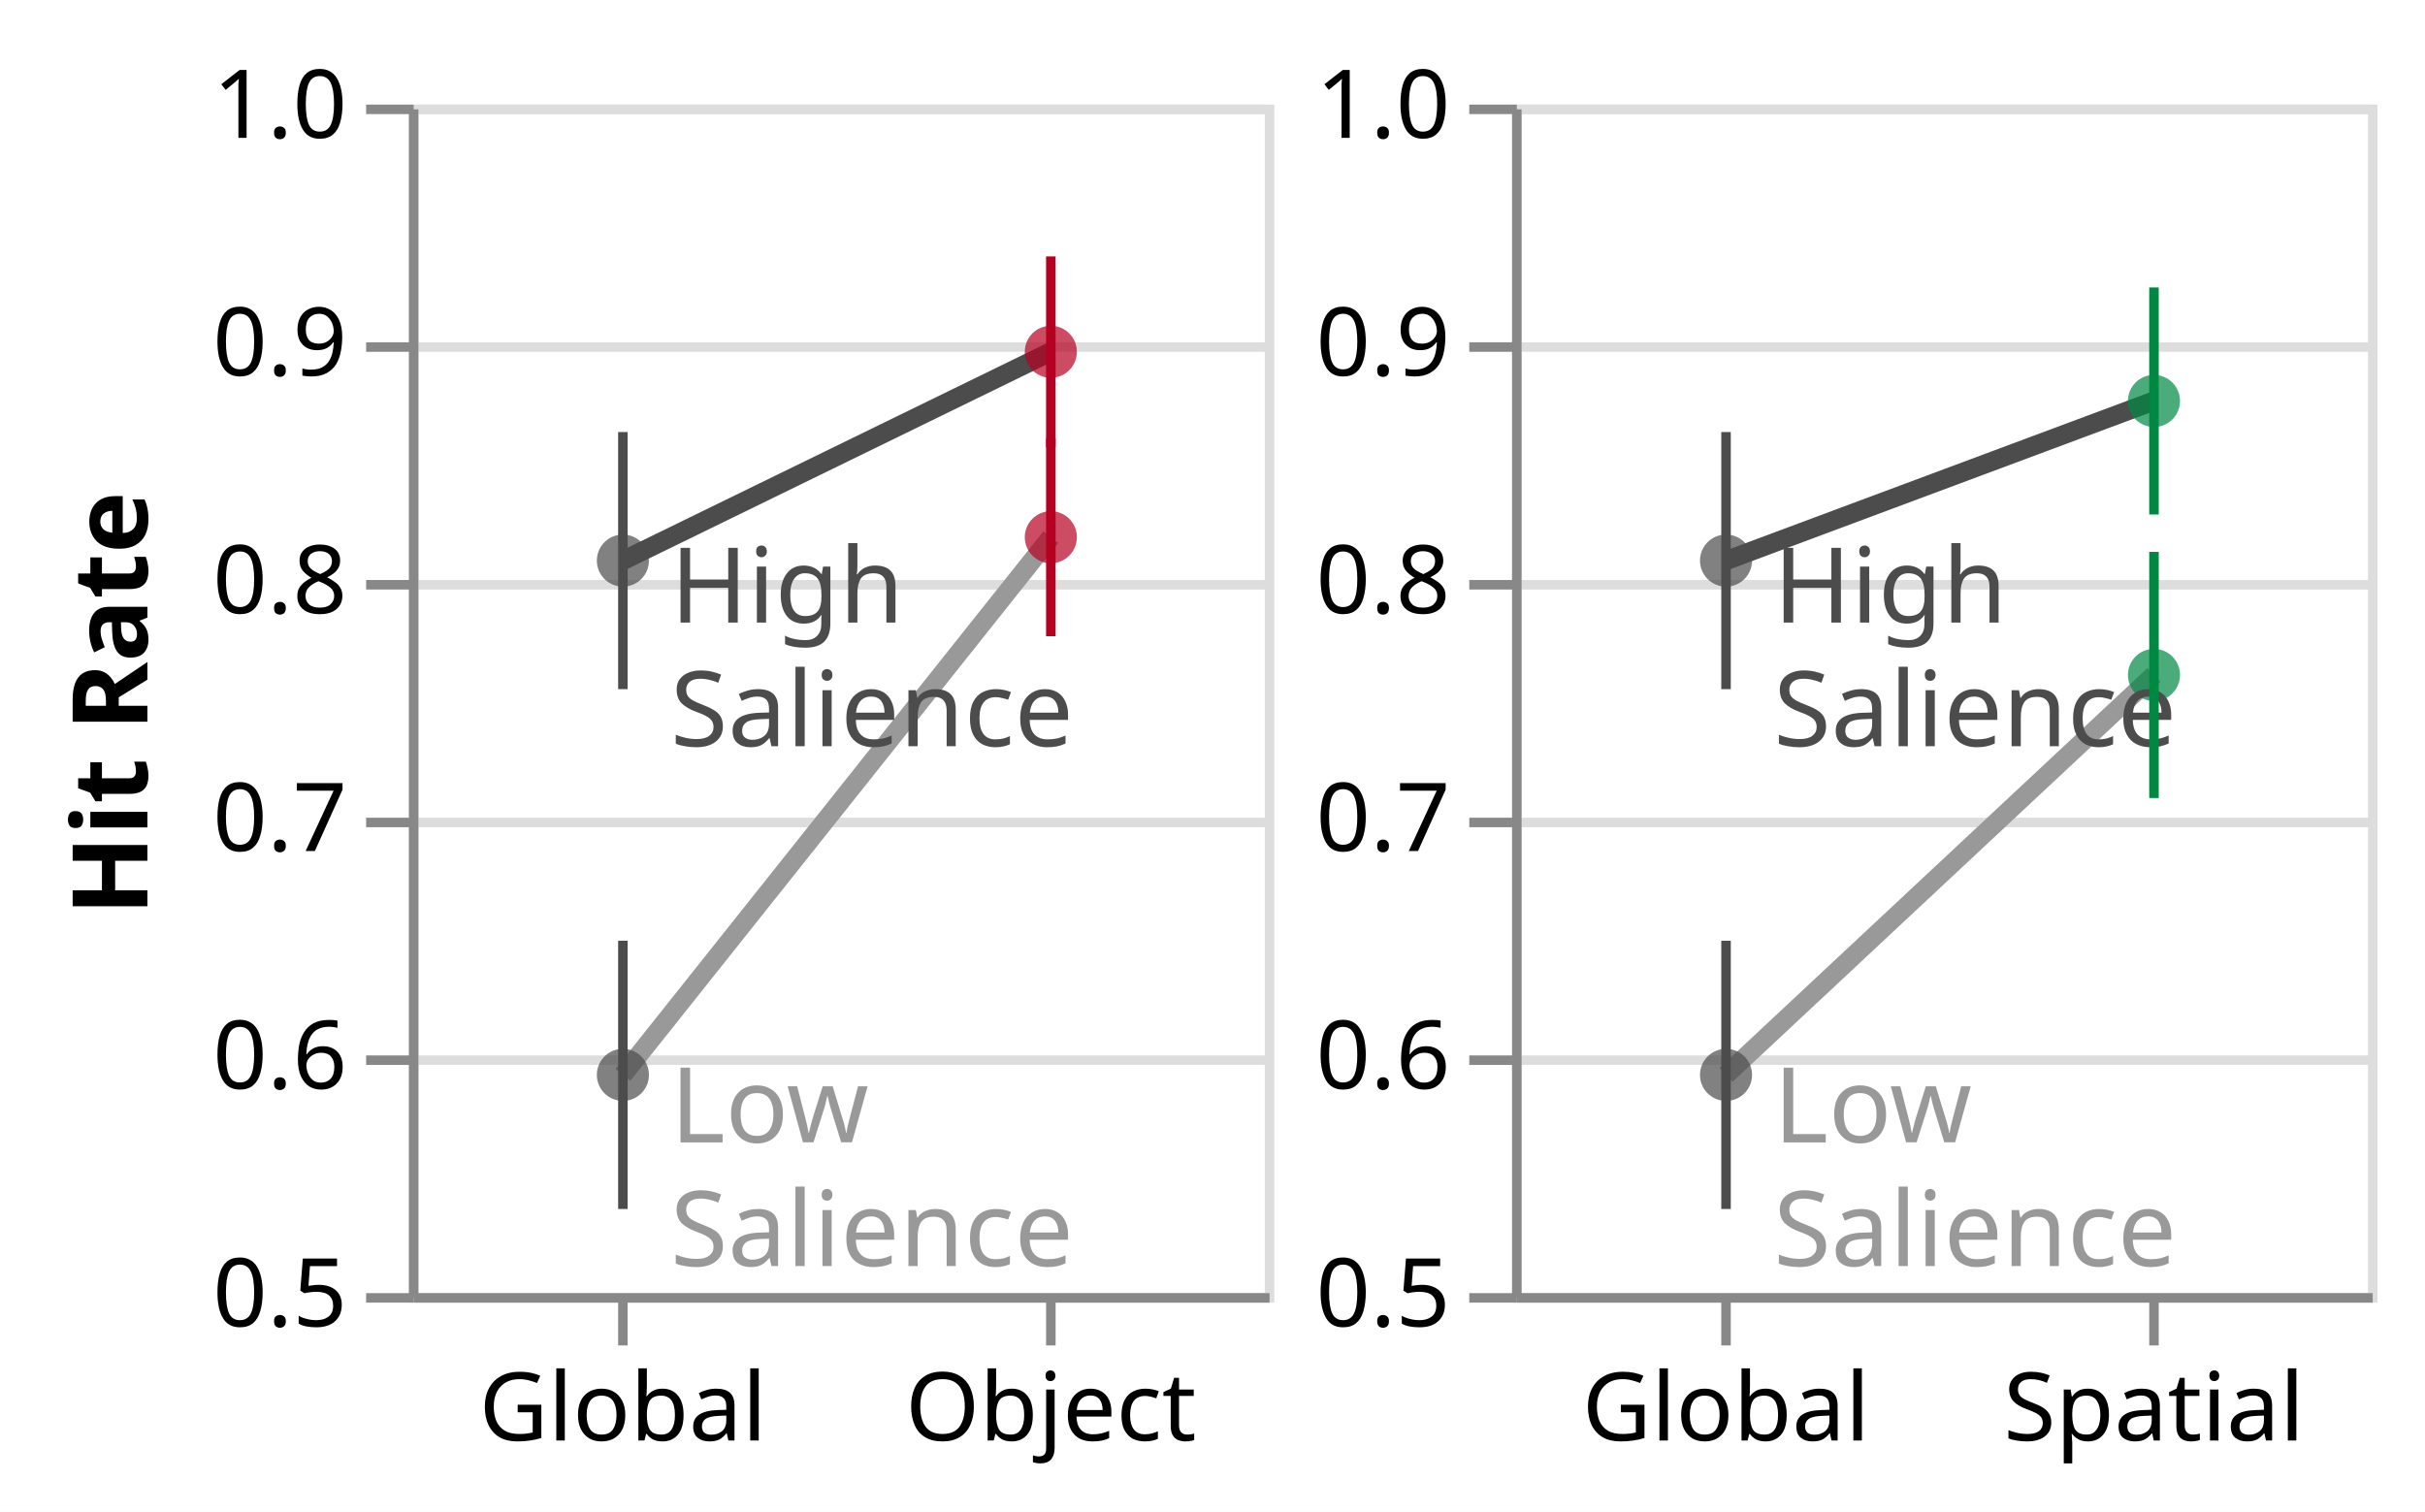
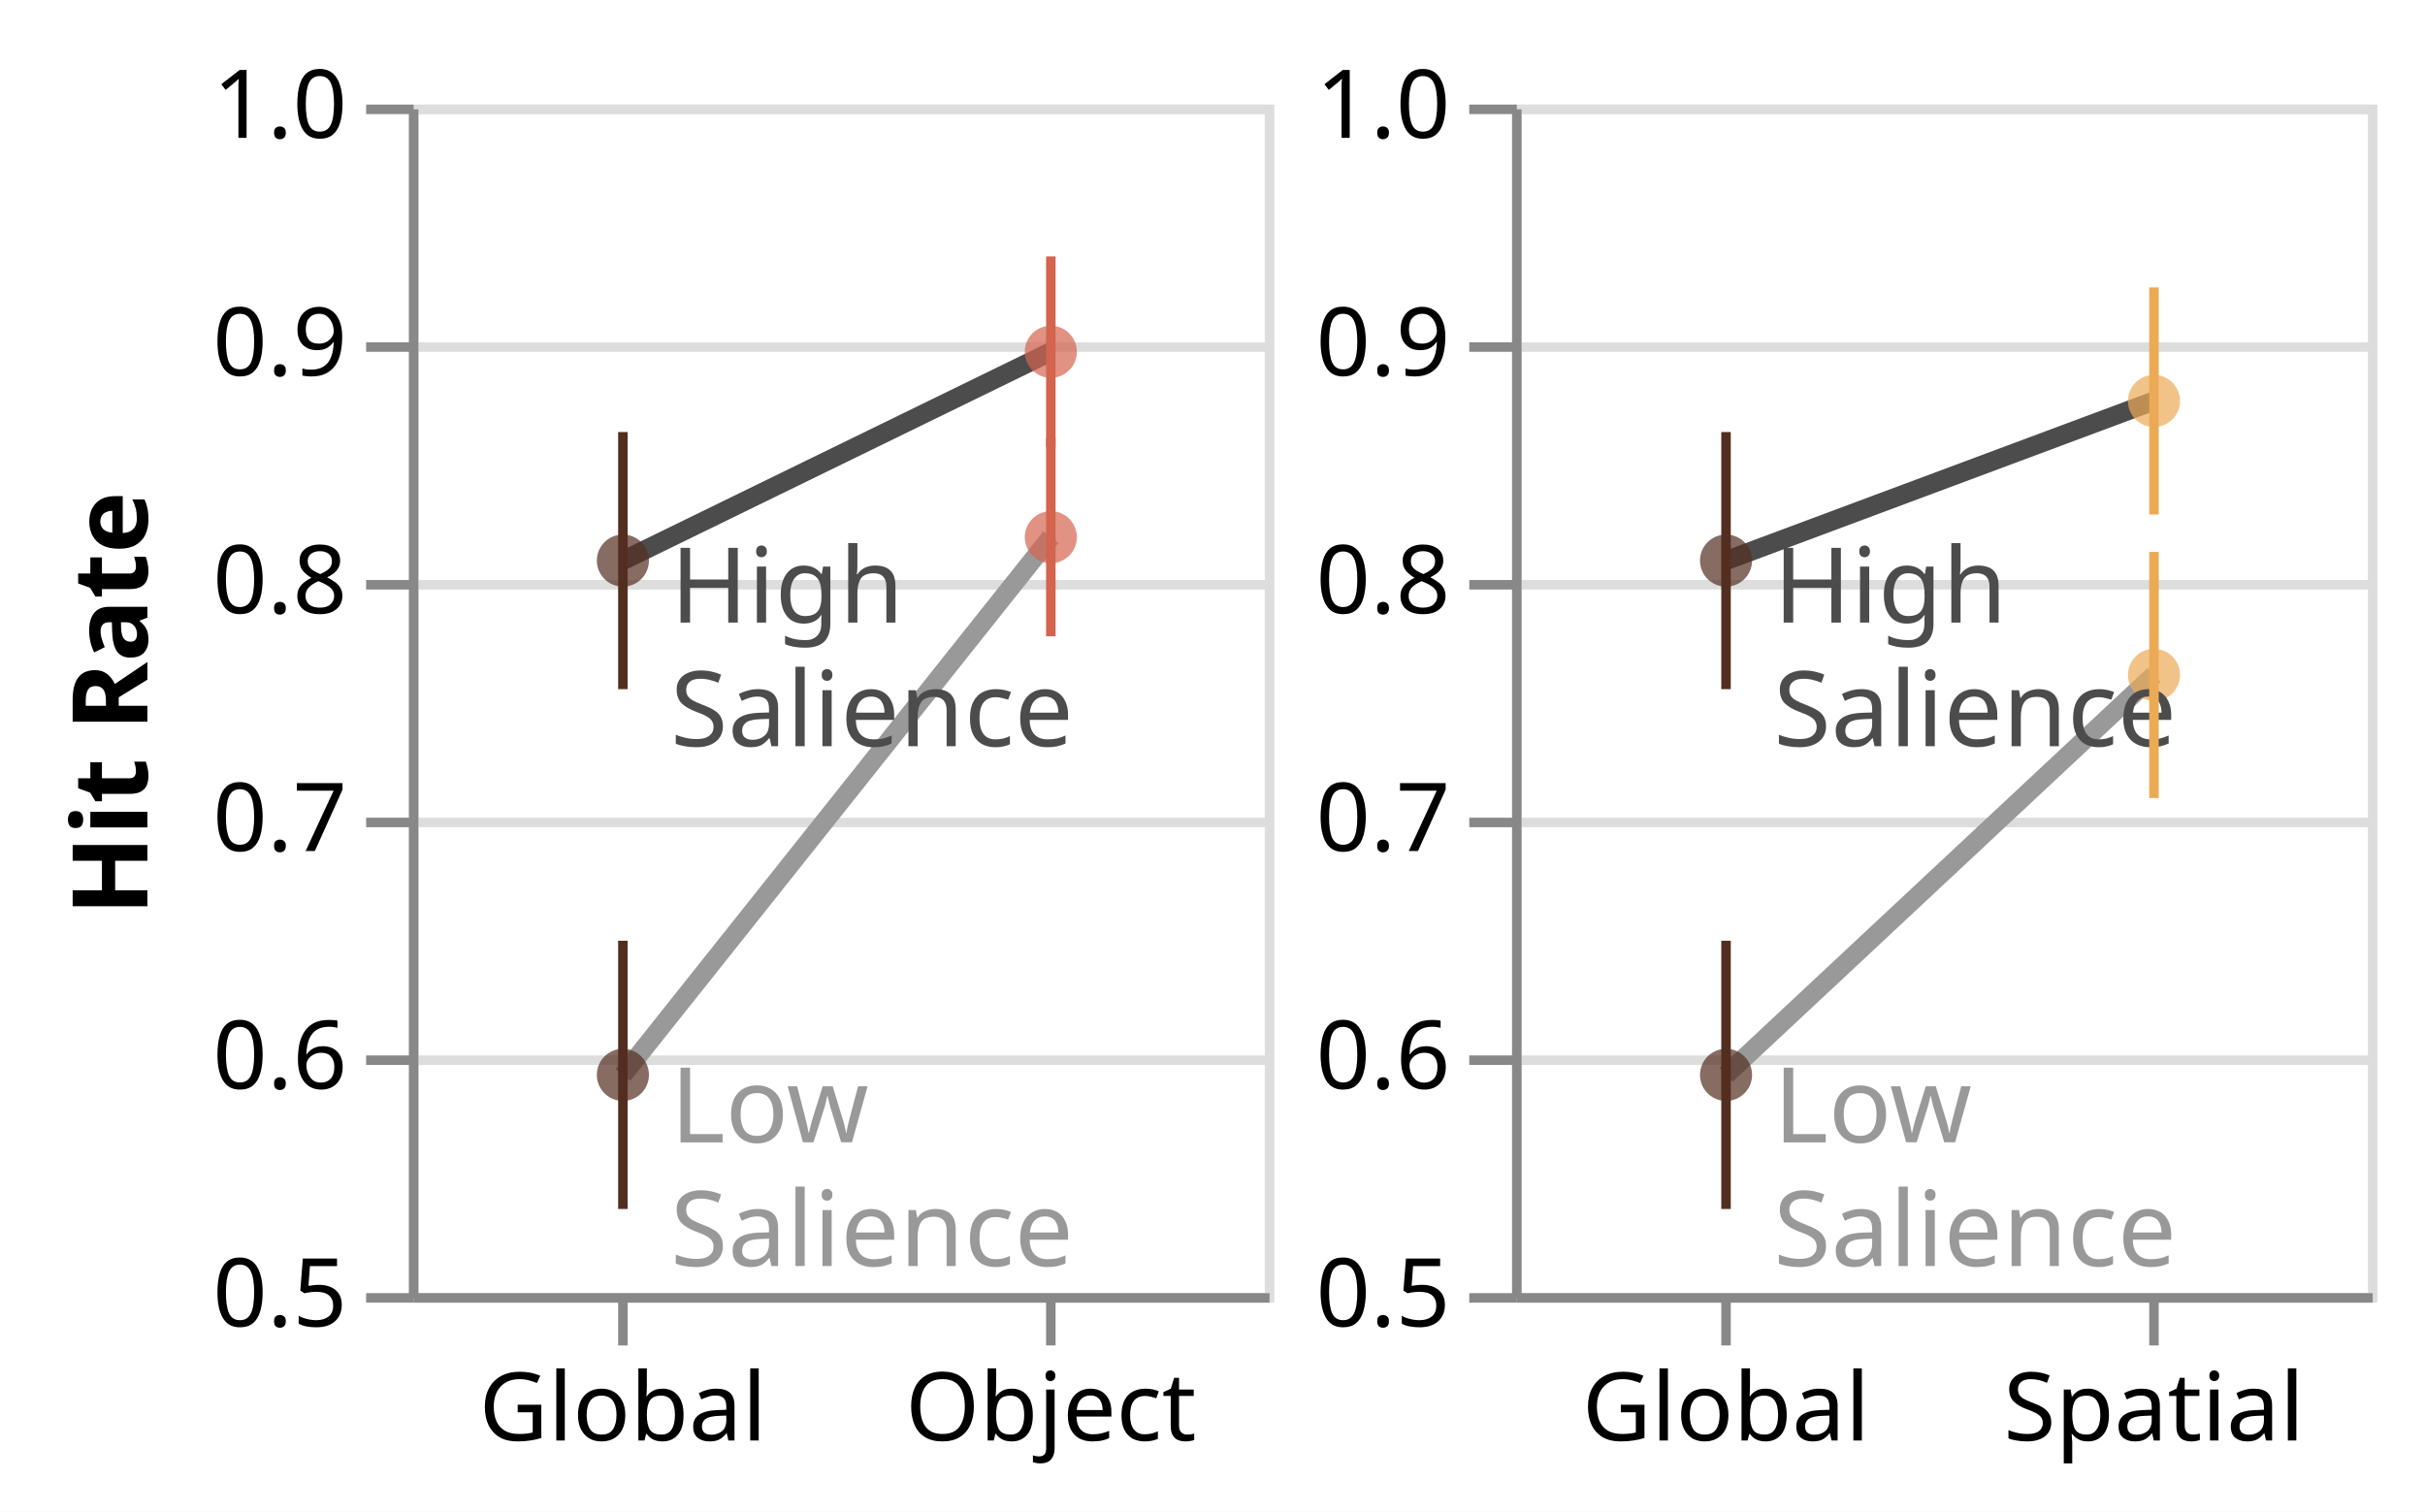
<svg xmlns="http://www.w3.org/2000/svg" class="marks" width="255" height="159" viewBox="0 0 255 159" version="1.1">
  <rect width="255" height="159" fill="white" />
  <g fill="none" stroke-miterlimit="10" transform="translate(43,11)">
    <g class="mark-group role-frame root" role="graphics-object" aria-roledescription="group mark container">
      <g transform="translate(0,0)">
        <path class="background" aria-hidden="true" d="M0,0h0v125h0Z" />
        <g>
          <g class="mark-group role-scope concat_0_group" role="graphics-object" aria-roledescription="group mark container">
            <g transform="translate(0,0)">
              <path class="background" aria-hidden="true" d="M0.5,0.5h90v125h-90Z" stroke="#ddd" />
              <g>
                <g class="mark-group role-axis" aria-hidden="true">
                  <g transform="translate(0.5,0.5)">
                    <path class="background" aria-hidden="true" d="M0,0h0v0h0Z" pointer-events="none" />
                    <g>
                      <g class="mark-rule role-axis-grid" pointer-events="none">
                        <line transform="translate(0,125)" x2="90" y2="0" stroke="#ddd" stroke-width="1" opacity="1" />
                        <line transform="translate(0,100)" x2="90" y2="0" stroke="#ddd" stroke-width="1" opacity="1" />
                        <line transform="translate(0,75)" x2="90" y2="0" stroke="#ddd" stroke-width="1" opacity="1" />
                        <line transform="translate(0,50)" x2="90" y2="0" stroke="#ddd" stroke-width="1" opacity="1" />
                        <line transform="translate(0,25)" x2="90" y2="0" stroke="#ddd" stroke-width="1" opacity="1" />
                        <line transform="translate(0,0)" x2="90" y2="0" stroke="#ddd" stroke-width="1" opacity="1" />
                      </g>
                    </g>
                    <path class="foreground" aria-hidden="true" d="" pointer-events="none" display="none" />
                  </g>
                </g>
                <g class="mark-group role-axis" role="graphics-symbol" aria-roledescription="axis" aria-label="X-axis for a discrete scale with 2 values: Global, Object">
                  <g transform="translate(0.5,125.5)">
                    <path class="background" aria-hidden="true" d="M0,0h0v0h0Z" pointer-events="none" />
                    <g>
                      <g class="mark-rule role-axis-tick" pointer-events="none">
                        <line transform="translate(22,0)" x2="0" y2="5" stroke="#888" stroke-width="1" opacity="1" />
                        <line transform="translate(67,0)" x2="0" y2="5" stroke="#888" stroke-width="1" opacity="1" />
                      </g>
                      <g class="mark-text role-axis-label" pointer-events="none">
                        <text text-anchor="middle" transform="translate(22,15)" font-family="sans-serif" font-size="10px" fill="#000" opacity="1">Global</text>
                        <text text-anchor="middle" transform="translate(67,15)" font-family="sans-serif" font-size="10px" fill="#000" opacity="1">Object</text>
                      </g>
                      <g class="mark-rule role-axis-domain" pointer-events="none">
                        <line transform="translate(0,0)" x2="90" y2="0" stroke="#888" stroke-width="1" opacity="1" />
                      </g>
                    </g>
                    <path class="foreground" aria-hidden="true" d="" pointer-events="none" display="none" />
                  </g>
                </g>
                <g class="mark-group role-axis" role="graphics-symbol" aria-roledescription="axis" aria-label="Y-axis titled 'Hit Rate' for a linear scale with values from 0.5 to 1.0">
                  <g transform="translate(0.5,0.5)">
                    <path class="background" aria-hidden="true" d="M0,0h0v0h0Z" pointer-events="none" />
                    <g>
                      <g class="mark-rule role-axis-tick" pointer-events="none">
                        <line transform="translate(0,125)" x2="-5" y2="0" stroke="#888" stroke-width="1" opacity="1" />
                        <line transform="translate(0,100)" x2="-5" y2="0" stroke="#888" stroke-width="1" opacity="1" />
                        <line transform="translate(0,75)" x2="-5" y2="0" stroke="#888" stroke-width="1" opacity="1" />
                        <line transform="translate(0,50)" x2="-5" y2="0" stroke="#888" stroke-width="1" opacity="1" />
                        <line transform="translate(0,25)" x2="-5" y2="0" stroke="#888" stroke-width="1" opacity="1" />
                        <line transform="translate(0,0)" x2="-5" y2="0" stroke="#888" stroke-width="1" opacity="1" />
                      </g>
                      <g class="mark-text role-axis-label" pointer-events="none">
                        <text text-anchor="end" transform="translate(-7,128)" font-family="sans-serif" font-size="10px" fill="#000" opacity="1">0.5</text>
                        <text text-anchor="end" transform="translate(-7,103)" font-family="sans-serif" font-size="10px" fill="#000" opacity="1">0.6</text>
                        <text text-anchor="end" transform="translate(-7,78)" font-family="sans-serif" font-size="10px" fill="#000" opacity="1">0.7</text>
                        <text text-anchor="end" transform="translate(-7,53)" font-family="sans-serif" font-size="10px" fill="#000" opacity="1">0.8</text>
                        <text text-anchor="end" transform="translate(-7,28)" font-family="sans-serif" font-size="10px" fill="#000" opacity="1">0.9</text>
                        <text text-anchor="end" transform="translate(-7,3)" font-family="sans-serif" font-size="10px" fill="#000" opacity="1">1.0</text>
                      </g>
                      <g class="mark-rule role-axis-domain" pointer-events="none">
                        <line transform="translate(0,125)" x2="0" y2="-125" stroke="#888" stroke-width="1" opacity="1" />
                      </g>
                      <g class="mark-text role-axis-title" pointer-events="none">
                        <text text-anchor="middle" transform="translate(-26,62.5) rotate(-90) translate(0,-2)" font-family="sans-serif" font-size="11px" font-weight="bold" fill="#000" opacity="1">Hit Rate</text>
                      </g>
                    </g>
                    <path class="foreground" aria-hidden="true" d="" pointer-events="none" display="none" />
                  </g>
                </g>
                <g class="mark-group role-scope concat_0_layer_0_pathgroup" role="graphics-object" aria-roledescription="group mark container">
                  <g transform="translate(0,0)">
                    <path class="background" aria-hidden="true" d="M0,0h90v125h-90Z" />
                    <g>
                      <g class="mark-line role-mark concat_0_layer_0_marks" role="graphics-object" aria-roledescription="line mark container">
                        <path aria-label=": Global; Hit Rate: 0.591820276498; salience: Low, Salience" role="graphics-symbol" aria-roledescription="line mark" d="M22.5,102.045L67.5,45.497" stroke="#999999" stroke-width="2" />
                      </g>
                    </g>
                    <path class="foreground" aria-hidden="true" d="" display="none" />
                  </g>
                  <g transform="translate(0,0)">
                    <path class="background" aria-hidden="true" d="M0,0h90v125h-90Z" />
                    <g>
                      <g class="mark-line role-mark concat_0_layer_0_marks" role="graphics-object" aria-roledescription="line mark container">
                        <path aria-label=": Global; Hit Rate: 0.808166922683; salience: High, Salience" role="graphics-symbol" aria-roledescription="line mark" d="M22.5,47.958L67.5,25.998" stroke="#4C4C4C" stroke-width="2" />
                      </g>
                    </g>
                    <path class="foreground" aria-hidden="true" d="" display="none" />
                  </g>
                </g>
                <g class="mark-symbol role-mark concat_0_layer_1_marks" role="graphics-object" aria-roledescription="symbol mark container">
-                   <path aria-label="condition: Global; pmean: 0.591820276498" role="graphics-symbol" aria-roledescription="point" transform="translate(22.5,102.0449)" d="M2.739,0A2.739,2.739,0,1,1,-2.739,0A2.739,2.739,0,1,1,2.739,0" fill="#4C4C4C" stroke-width="2" opacity="0.7" />
-                   <path aria-label="condition: Object; pmean: 0.818010752688" role="graphics-symbol" aria-roledescription="point" transform="translate(67.5,45.49731)" d="M2.739,0A2.739,2.739,0,1,1,-2.739,0A2.739,2.739,0,1,1,2.739,0" fill="#B50021" stroke-width="2" opacity="0.7" />
-                   <path aria-label="condition: Global; pmean: 0.808166922683" role="graphics-symbol" aria-roledescription="point" transform="translate(22.5,47.95827)" d="M2.739,0A2.739,2.739,0,1,1,-2.739,0A2.739,2.739,0,1,1,2.739,0" fill="#4C4C4C" stroke-width="2" opacity="0.7" />
-                   <path aria-label="condition: Object; pmean: 0.896006144393" role="graphics-symbol" aria-roledescription="point" transform="translate(67.5,25.99846)" d="M2.739,0A2.739,2.739,0,1,1,-2.739,0A2.739,2.739,0,1,1,2.739,0" fill="#B50021" stroke-width="2" opacity="0.7" />
+                   <path aria-label="condition: Global; pmean: 0.591820276498" role="graphics-symbol" aria-roledescription="point" transform="translate(22.5,102.0449)" d="M2.739,0A2.739,2.739,0,1,1,-2.739,0A2.739,2.739,0,1,1,2.739,0" fill="#532E20" stroke-width="2" opacity="0.7" />
+                   <path aria-label="condition: Object; pmean: 0.818010752688" role="graphics-symbol" aria-roledescription="point" transform="translate(67.5,45.49731)" d="M2.739,0A2.739,2.739,0,1,1,-2.739,0A2.739,2.739,0,1,1,2.739,0" fill="#D4644D" stroke-width="2" opacity="0.7" />
+                   <path aria-label="condition: Global; pmean: 0.808166922683" role="graphics-symbol" aria-roledescription="point" transform="translate(22.5,47.95827)" d="M2.739,0A2.739,2.739,0,1,1,-2.739,0A2.739,2.739,0,1,1,2.739,0" fill="#532E20" stroke-width="2" opacity="0.7" />
+                   <path aria-label="condition: Object; pmean: 0.896006144393" role="graphics-symbol" aria-roledescription="point" transform="translate(67.5,25.99846)" d="M2.739,0A2.739,2.739,0,1,1,-2.739,0A2.739,2.739,0,1,1,2.739,0" fill="#D4644D" stroke-width="2" opacity="0.7" />
                </g>
                <g class="mark-text role-mark concat_0_layer_2_marks" role="graphics-object" aria-roledescription="text mark container">
                  <text aria-label="condition: Global; lower: 0.535400838461; salience: Low, Salience" role="graphics-symbol" aria-roledescription="text mark" text-anchor="start" transform="translate(27.5,109.1498)" font-family="sans-serif" font-size="11px" fill="#999999">
                    <tspan>Low</tspan>
                    <tspan x="0" dy="13">Salience</tspan>
                  </text>
                  <text aria-label="condition: Global; lower: 0.754087715463; salience: High, Salience" role="graphics-symbol" aria-roledescription="text mark" text-anchor="start" transform="translate(27.5,54.47807)" font-family="sans-serif" font-size="11px" fill="#4C4C4C">
                    <tspan>High</tspan>
                    <tspan x="0" dy="13">Salience</tspan>
                  </text>
                </g>
                <g class="mark-rule role-mark concat_0_layer_3_marks" role="graphics-object" aria-roledescription="rule mark container">
-                   <line aria-label="condition: Global; lower: 0.535400838461; upper: 0.648239714535" role="graphics-symbol" aria-roledescription="rule mark" transform="translate(22.5,116.1498)" x2="0" y2="-28.21" stroke="#4C4C4C" />
-                   <line aria-label="condition: Object; lower: 0.776338315429; upper: 0.859683189947" role="graphics-symbol" aria-roledescription="rule mark" transform="translate(67.5,55.91542)" x2="0" y2="-20.836" stroke="#B50021" />
-                   <line aria-label="condition: Global; lower: 0.754087715463; upper: 0.862246129903" role="graphics-symbol" aria-roledescription="rule mark" transform="translate(22.5,61.47807)" x2="0" y2="-27.04" stroke="#4C4C4C" />
-                   <line aria-label="condition: Object; lower: 0.855886814968; upper: 0.936125473819" role="graphics-symbol" aria-roledescription="rule mark" transform="translate(67.5,36.0283)" x2="0" y2="-20.06" stroke="#B50021" />
+                   <line aria-label="condition: Global; lower: 0.535400838461; upper: 0.648239714535" role="graphics-symbol" aria-roledescription="rule mark" transform="translate(22.5,116.1498)" x2="0" y2="-28.21" stroke="#532E20" />
+                   <line aria-label="condition: Object; lower: 0.776338315429; upper: 0.859683189947" role="graphics-symbol" aria-roledescription="rule mark" transform="translate(67.5,55.91542)" x2="0" y2="-20.836" stroke="#D4644D" />
+                   <line aria-label="condition: Global; lower: 0.754087715463; upper: 0.862246129903" role="graphics-symbol" aria-roledescription="rule mark" transform="translate(22.5,61.47807)" x2="0" y2="-27.04" stroke="#532E20" />
+                   <line aria-label="condition: Object; lower: 0.855886814968; upper: 0.936125473819" role="graphics-symbol" aria-roledescription="rule mark" transform="translate(67.5,36.0283)" x2="0" y2="-20.06" stroke="#D4644D" />
                </g>
              </g>
              <path class="foreground" aria-hidden="true" d="" display="none" />
            </g>
          </g>
          <g class="mark-group role-scope concat_1_group" role="graphics-object" aria-roledescription="group mark container">
            <g transform="translate(116,0)">
              <path class="background" aria-hidden="true" d="M0.5,0.5h90v125h-90Z" stroke="#ddd" />
              <g>
                <g class="mark-group role-axis" aria-hidden="true">
                  <g transform="translate(0.5,0.5)">
                    <path class="background" aria-hidden="true" d="M0,0h0v0h0Z" pointer-events="none" />
                    <g>
                      <g class="mark-rule role-axis-grid" pointer-events="none">
                        <line transform="translate(0,125)" x2="90" y2="0" stroke="#ddd" stroke-width="1" opacity="1" />
                        <line transform="translate(0,100)" x2="90" y2="0" stroke="#ddd" stroke-width="1" opacity="1" />
                        <line transform="translate(0,75)" x2="90" y2="0" stroke="#ddd" stroke-width="1" opacity="1" />
                        <line transform="translate(0,50)" x2="90" y2="0" stroke="#ddd" stroke-width="1" opacity="1" />
                        <line transform="translate(0,25)" x2="90" y2="0" stroke="#ddd" stroke-width="1" opacity="1" />
                        <line transform="translate(0,0)" x2="90" y2="0" stroke="#ddd" stroke-width="1" opacity="1" />
                      </g>
                    </g>
                    <path class="foreground" aria-hidden="true" d="" pointer-events="none" display="none" />
                  </g>
                </g>
                <g class="mark-group role-axis" role="graphics-symbol" aria-roledescription="axis" aria-label="X-axis for a discrete scale with 2 values: Global, Spatial">
                  <g transform="translate(0.5,125.5)">
                    <path class="background" aria-hidden="true" d="M0,0h0v0h0Z" pointer-events="none" />
                    <g>
                      <g class="mark-rule role-axis-tick" pointer-events="none">
                        <line transform="translate(22,0)" x2="0" y2="5" stroke="#888" stroke-width="1" opacity="1" />
                        <line transform="translate(67,0)" x2="0" y2="5" stroke="#888" stroke-width="1" opacity="1" />
                      </g>
                      <g class="mark-text role-axis-label" pointer-events="none">
                        <text text-anchor="middle" transform="translate(22,15)" font-family="sans-serif" font-size="10px" fill="#000" opacity="1">Global</text>
                        <text text-anchor="middle" transform="translate(67,15)" font-family="sans-serif" font-size="10px" fill="#000" opacity="1">Spatial</text>
                      </g>
                      <g class="mark-rule role-axis-domain" pointer-events="none">
                        <line transform="translate(0,0)" x2="90" y2="0" stroke="#888" stroke-width="1" opacity="1" />
                      </g>
                    </g>
                    <path class="foreground" aria-hidden="true" d="" pointer-events="none" display="none" />
                  </g>
                </g>
                <g class="mark-group role-axis" role="graphics-symbol" aria-roledescription="axis" aria-label="Y-axis for a linear scale with values from 0.5 to 1.0">
                  <g transform="translate(0.5,0.5)">
                    <path class="background" aria-hidden="true" d="M0,0h0v0h0Z" pointer-events="none" />
                    <g>
                      <g class="mark-rule role-axis-tick" pointer-events="none">
                        <line transform="translate(0,125)" x2="-5" y2="0" stroke="#888" stroke-width="1" opacity="1" />
                        <line transform="translate(0,100)" x2="-5" y2="0" stroke="#888" stroke-width="1" opacity="1" />
                        <line transform="translate(0,75)" x2="-5" y2="0" stroke="#888" stroke-width="1" opacity="1" />
                        <line transform="translate(0,50)" x2="-5" y2="0" stroke="#888" stroke-width="1" opacity="1" />
                        <line transform="translate(0,25)" x2="-5" y2="0" stroke="#888" stroke-width="1" opacity="1" />
                        <line transform="translate(0,0)" x2="-5" y2="0" stroke="#888" stroke-width="1" opacity="1" />
                      </g>
                      <g class="mark-text role-axis-label" pointer-events="none">
                        <text text-anchor="end" transform="translate(-7,128)" font-family="sans-serif" font-size="10px" fill="#000" opacity="1">0.5</text>
                        <text text-anchor="end" transform="translate(-7,103)" font-family="sans-serif" font-size="10px" fill="#000" opacity="1">0.6</text>
                        <text text-anchor="end" transform="translate(-7,78)" font-family="sans-serif" font-size="10px" fill="#000" opacity="1">0.7</text>
                        <text text-anchor="end" transform="translate(-7,53)" font-family="sans-serif" font-size="10px" fill="#000" opacity="1">0.8</text>
                        <text text-anchor="end" transform="translate(-7,28)" font-family="sans-serif" font-size="10px" fill="#000" opacity="1">0.9</text>
                        <text text-anchor="end" transform="translate(-7,3)" font-family="sans-serif" font-size="10px" fill="#000" opacity="1">1.0</text>
                      </g>
                      <g class="mark-rule role-axis-domain" pointer-events="none">
                        <line transform="translate(0,125)" x2="0" y2="-125" stroke="#888" stroke-width="1" opacity="1" />
                      </g>
                    </g>
                    <path class="foreground" aria-hidden="true" d="" pointer-events="none" display="none" />
                  </g>
                </g>
                <g class="mark-group role-scope concat_1_layer_0_pathgroup" role="graphics-object" aria-roledescription="group mark container">
                  <g transform="translate(0,0)">
                    <path class="background" aria-hidden="true" d="M0,0h90v125h-90Z" />
                    <g>
                      <g class="mark-line role-mark concat_1_layer_0_marks" role="graphics-object" aria-roledescription="line mark container">
                        <path aria-label=": 0.591820276498; salience: Low, Salience" role="graphics-symbol" aria-roledescription="line mark" d="M22.5,102.045L67.5,59.985" stroke="#999999" stroke-width="2" />
                      </g>
                    </g>
                    <path class="foreground" aria-hidden="true" d="" display="none" />
                  </g>
                  <g transform="translate(0,0)">
                    <path class="background" aria-hidden="true" d="M0,0h90v125h-90Z" />
                    <g>
                      <g class="mark-line role-mark concat_1_layer_0_marks" role="graphics-object" aria-roledescription="line mark container">
                        <path aria-label=": 0.808166922683; salience: High, Salience" role="graphics-symbol" aria-roledescription="line mark" d="M22.5,47.958L67.5,31.17" stroke="#4C4C4C" stroke-width="2" />
                      </g>
                    </g>
                    <path class="foreground" aria-hidden="true" d="" display="none" />
                  </g>
                </g>
                <g class="mark-symbol role-mark concat_1_layer_1_marks" role="graphics-object" aria-roledescription="symbol mark container">
-                   <path aria-label="condition: Global; pmean: 0.591820276498" role="graphics-symbol" aria-roledescription="point" transform="translate(22.5,102.0449)" d="M2.739,0A2.739,2.739,0,1,1,-2.739,0A2.739,2.739,0,1,1,2.739,0" fill="#4C4C4C" stroke-width="2" opacity="0.7" />
-                   <path aria-label="condition: Spatial; pmean: 0.760061443932" role="graphics-symbol" aria-roledescription="point" transform="translate(67.5,59.98464)" d="M2.739,0A2.739,2.739,0,1,1,-2.739,0A2.739,2.739,0,1,1,2.739,0" fill="#008842" stroke-width="2" opacity="0.7" />
-                   <path aria-label="condition: Global; pmean: 0.808166922683" role="graphics-symbol" aria-roledescription="point" transform="translate(22.5,47.95827)" d="M2.739,0A2.739,2.739,0,1,1,-2.739,0A2.739,2.739,0,1,1,2.739,0" fill="#4C4C4C" stroke-width="2" opacity="0.7" />
-                   <path aria-label="condition: Spatial; pmean: 0.875320020481" role="graphics-symbol" aria-roledescription="point" transform="translate(67.5,31.16999)" d="M2.739,0A2.739,2.739,0,1,1,-2.739,0A2.739,2.739,0,1,1,2.739,0" fill="#008842" stroke-width="2" opacity="0.7" />
+                   <path aria-label="condition: Global; pmean: 0.591820276498" role="graphics-symbol" aria-roledescription="point" transform="translate(22.5,102.0449)" d="M2.739,0A2.739,2.739,0,1,1,-2.739,0A2.739,2.739,0,1,1,2.739,0" fill="#532E20" stroke-width="2" opacity="0.7" />
+                   <path aria-label="condition: Spatial; pmean: 0.760061443932" role="graphics-symbol" aria-roledescription="point" transform="translate(67.5,59.98464)" d="M2.739,0A2.739,2.739,0,1,1,-2.739,0A2.739,2.739,0,1,1,2.739,0" fill="#ECAA55" stroke-width="2" opacity="0.7" />
+                   <path aria-label="condition: Global; pmean: 0.808166922683" role="graphics-symbol" aria-roledescription="point" transform="translate(22.5,47.95827)" d="M2.739,0A2.739,2.739,0,1,1,-2.739,0A2.739,2.739,0,1,1,2.739,0" fill="#532E20" stroke-width="2" opacity="0.7" />
+                   <path aria-label="condition: Spatial; pmean: 0.875320020481" role="graphics-symbol" aria-roledescription="point" transform="translate(67.5,31.16999)" d="M2.739,0A2.739,2.739,0,1,1,-2.739,0A2.739,2.739,0,1,1,2.739,0" fill="#ECAA55" stroke-width="2" opacity="0.7" />
                </g>
                <g class="mark-text role-mark concat_1_layer_2_marks" role="graphics-object" aria-roledescription="text mark container">
                  <text aria-label="condition: Global; lower: 0.535400838461; salience: Low, Salience" role="graphics-symbol" aria-roledescription="text mark" text-anchor="start" transform="translate(27.5,109.1498)" font-family="sans-serif" font-size="11px" fill="#999999">
                    <tspan>Low</tspan>
                    <tspan x="0" dy="13">Salience</tspan>
                  </text>
                  <text aria-label="condition: Global; lower: 0.754087715463; salience: High, Salience" role="graphics-symbol" aria-roledescription="text mark" text-anchor="start" transform="translate(27.5,54.47807)" font-family="sans-serif" font-size="11px" fill="#4C4C4C">
                    <tspan>High</tspan>
                    <tspan x="0" dy="13">Salience</tspan>
                  </text>
                </g>
                <g class="mark-rule role-mark concat_1_layer_3_marks" role="graphics-object" aria-roledescription="rule mark container">
-                   <line aria-label="condition: Global; lower: 0.535400838461; upper: 0.648239714535" role="graphics-symbol" aria-roledescription="rule mark" transform="translate(22.5,116.1498)" x2="0" y2="-28.21" stroke="#4C4C4C" />
-                   <line aria-label="condition: Spatial; lower: 0.708289541534; upper: 0.811833346331" role="graphics-symbol" aria-roledescription="rule mark" transform="translate(67.5,72.92761)" x2="0" y2="-25.886" stroke="#008842" />
-                   <line aria-label="condition: Global; lower: 0.754087715463; upper: 0.862246129903" role="graphics-symbol" aria-roledescription="rule mark" transform="translate(22.5,61.47807)" x2="0" y2="-27.04" stroke="#4C4C4C" />
-                   <line aria-label="condition: Spatial; lower: 0.82756127481; upper: 0.923078766152" role="graphics-symbol" aria-roledescription="rule mark" transform="translate(67.5,43.10968)" x2="0" y2="-23.879" stroke="#008842" />
+                   <line aria-label="condition: Global; lower: 0.535400838461; upper: 0.648239714535" role="graphics-symbol" aria-roledescription="rule mark" transform="translate(22.5,116.1498)" x2="0" y2="-28.21" stroke="#532E20" />
+                   <line aria-label="condition: Spatial; lower: 0.708289541534; upper: 0.811833346331" role="graphics-symbol" aria-roledescription="rule mark" transform="translate(67.5,72.92761)" x2="0" y2="-25.886" stroke="#ECAA55" />
+                   <line aria-label="condition: Global; lower: 0.754087715463; upper: 0.862246129903" role="graphics-symbol" aria-roledescription="rule mark" transform="translate(22.5,61.47807)" x2="0" y2="-27.04" stroke="#532E20" />
+                   <line aria-label="condition: Spatial; lower: 0.82756127481; upper: 0.923078766152" role="graphics-symbol" aria-roledescription="rule mark" transform="translate(67.5,43.10968)" x2="0" y2="-23.879" stroke="#ECAA55" />
                </g>
              </g>
              <path class="foreground" aria-hidden="true" d="" display="none" />
            </g>
          </g>
        </g>
        <path class="foreground" aria-hidden="true" d="" display="none" />
      </g>
    </g>
  </g>
</svg>
